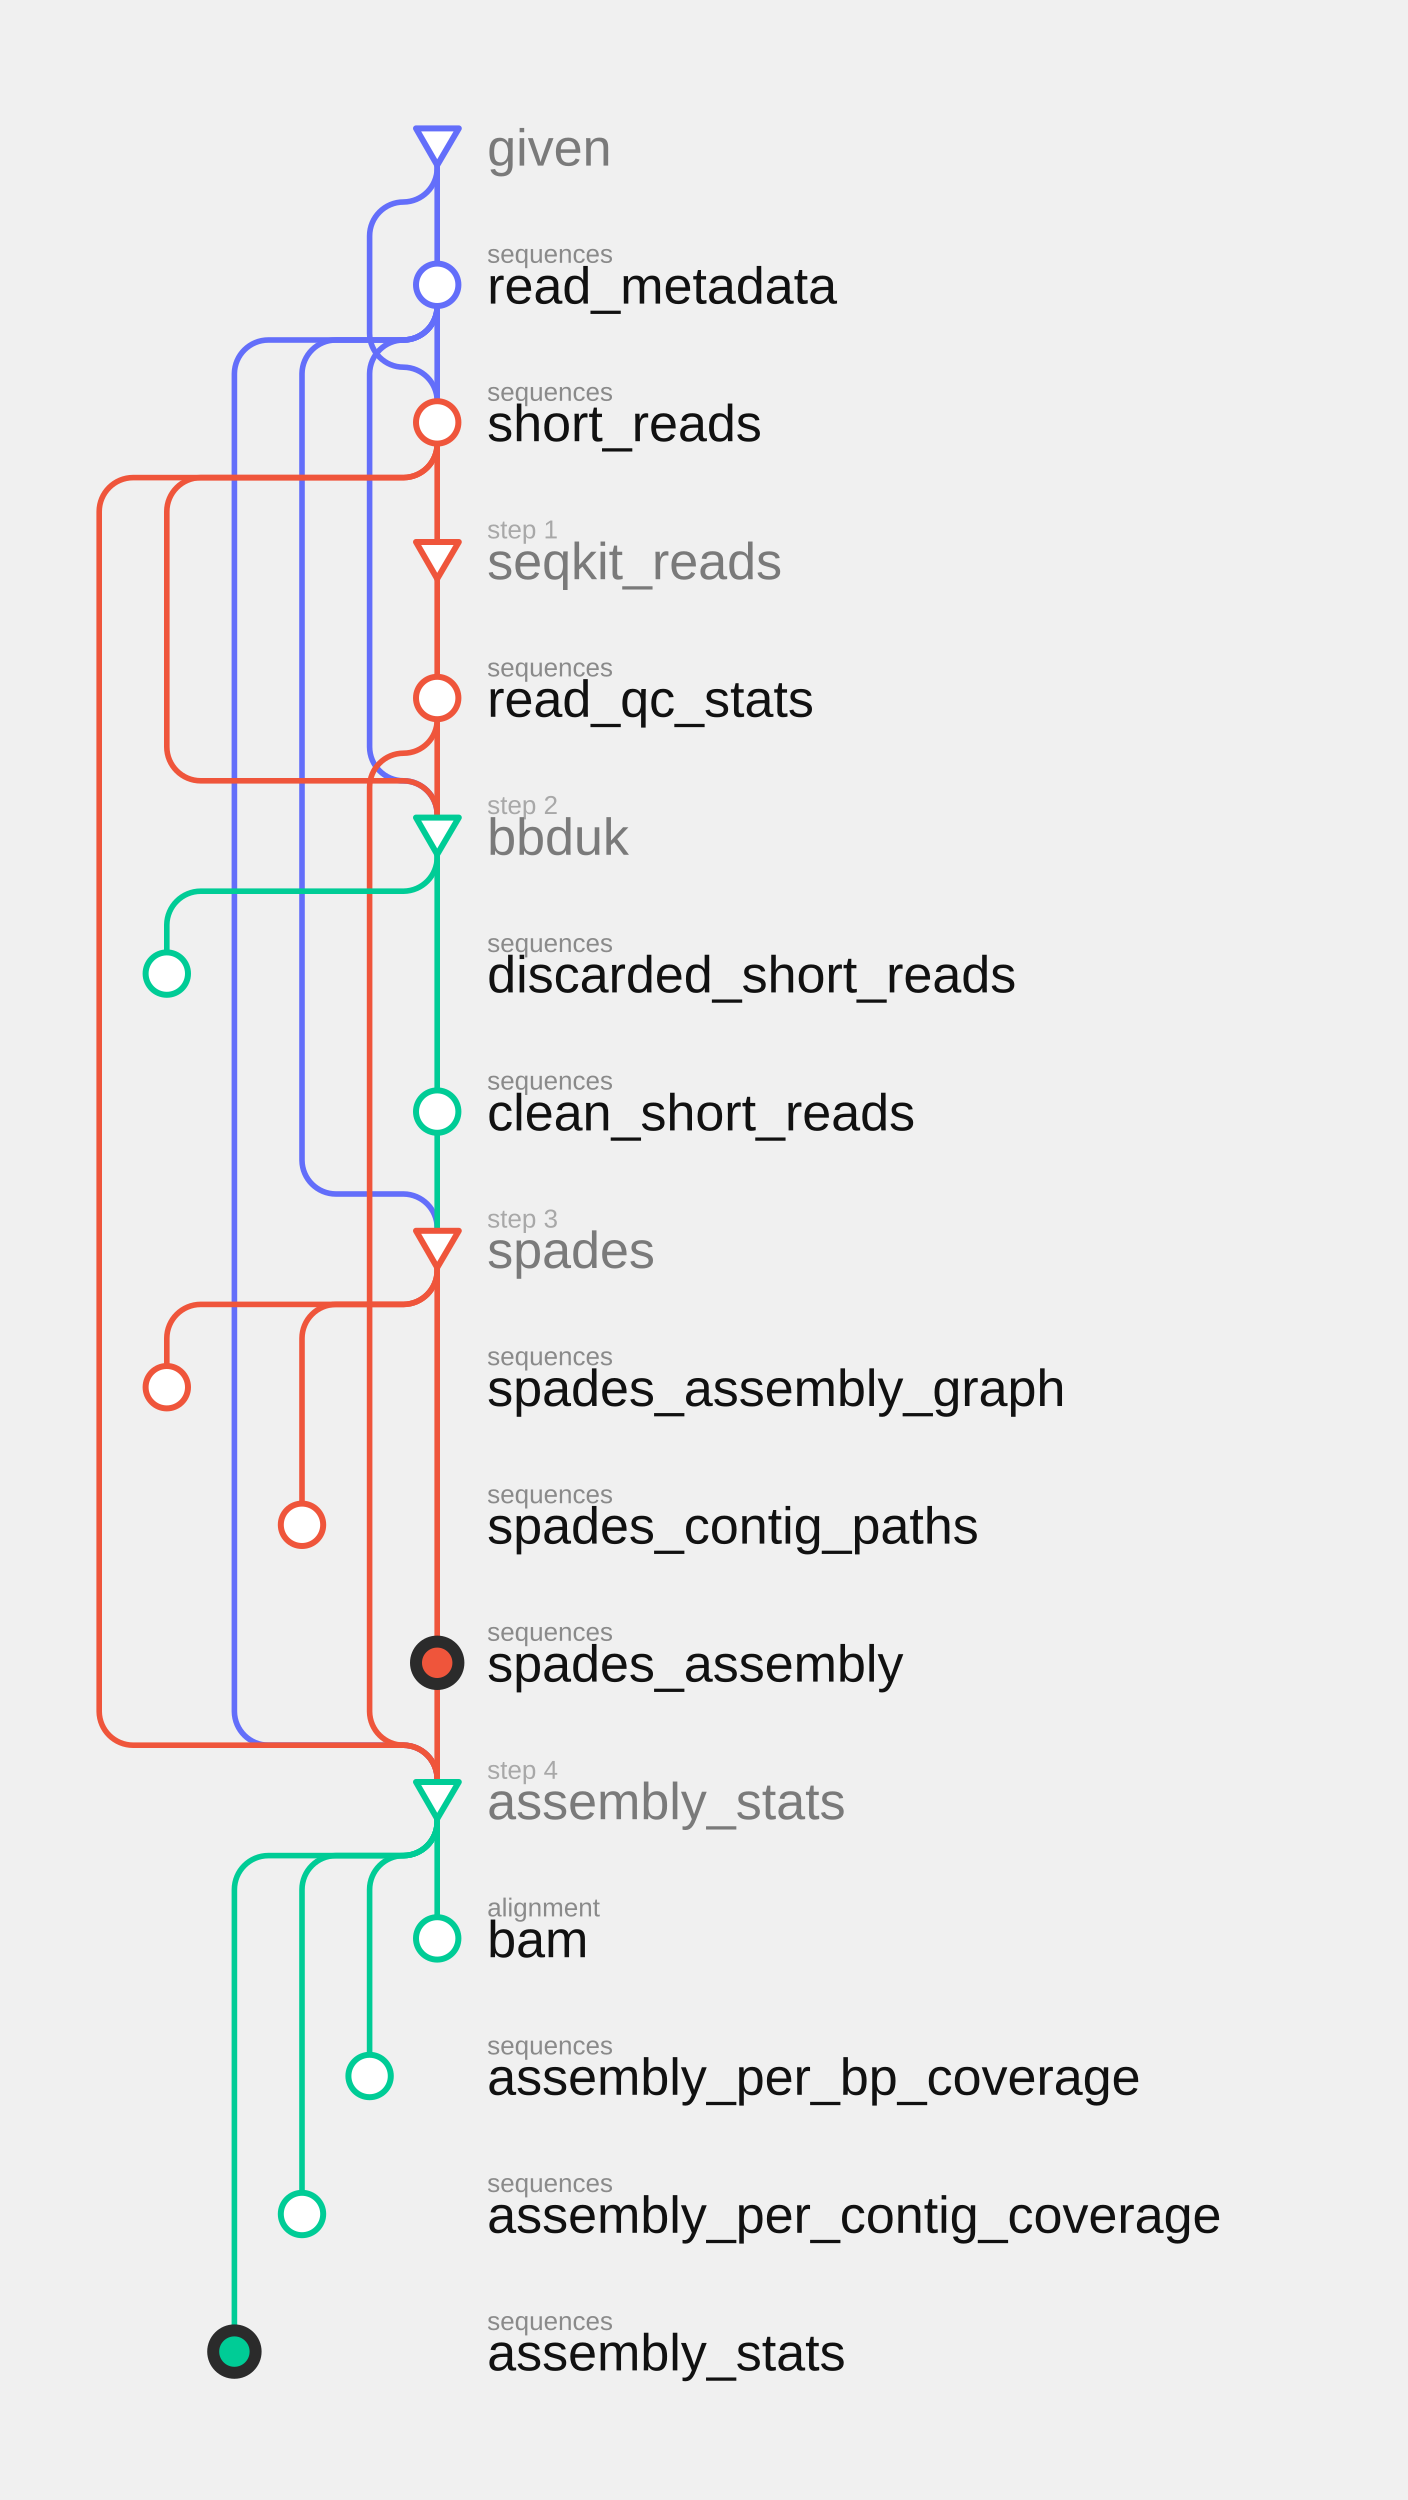
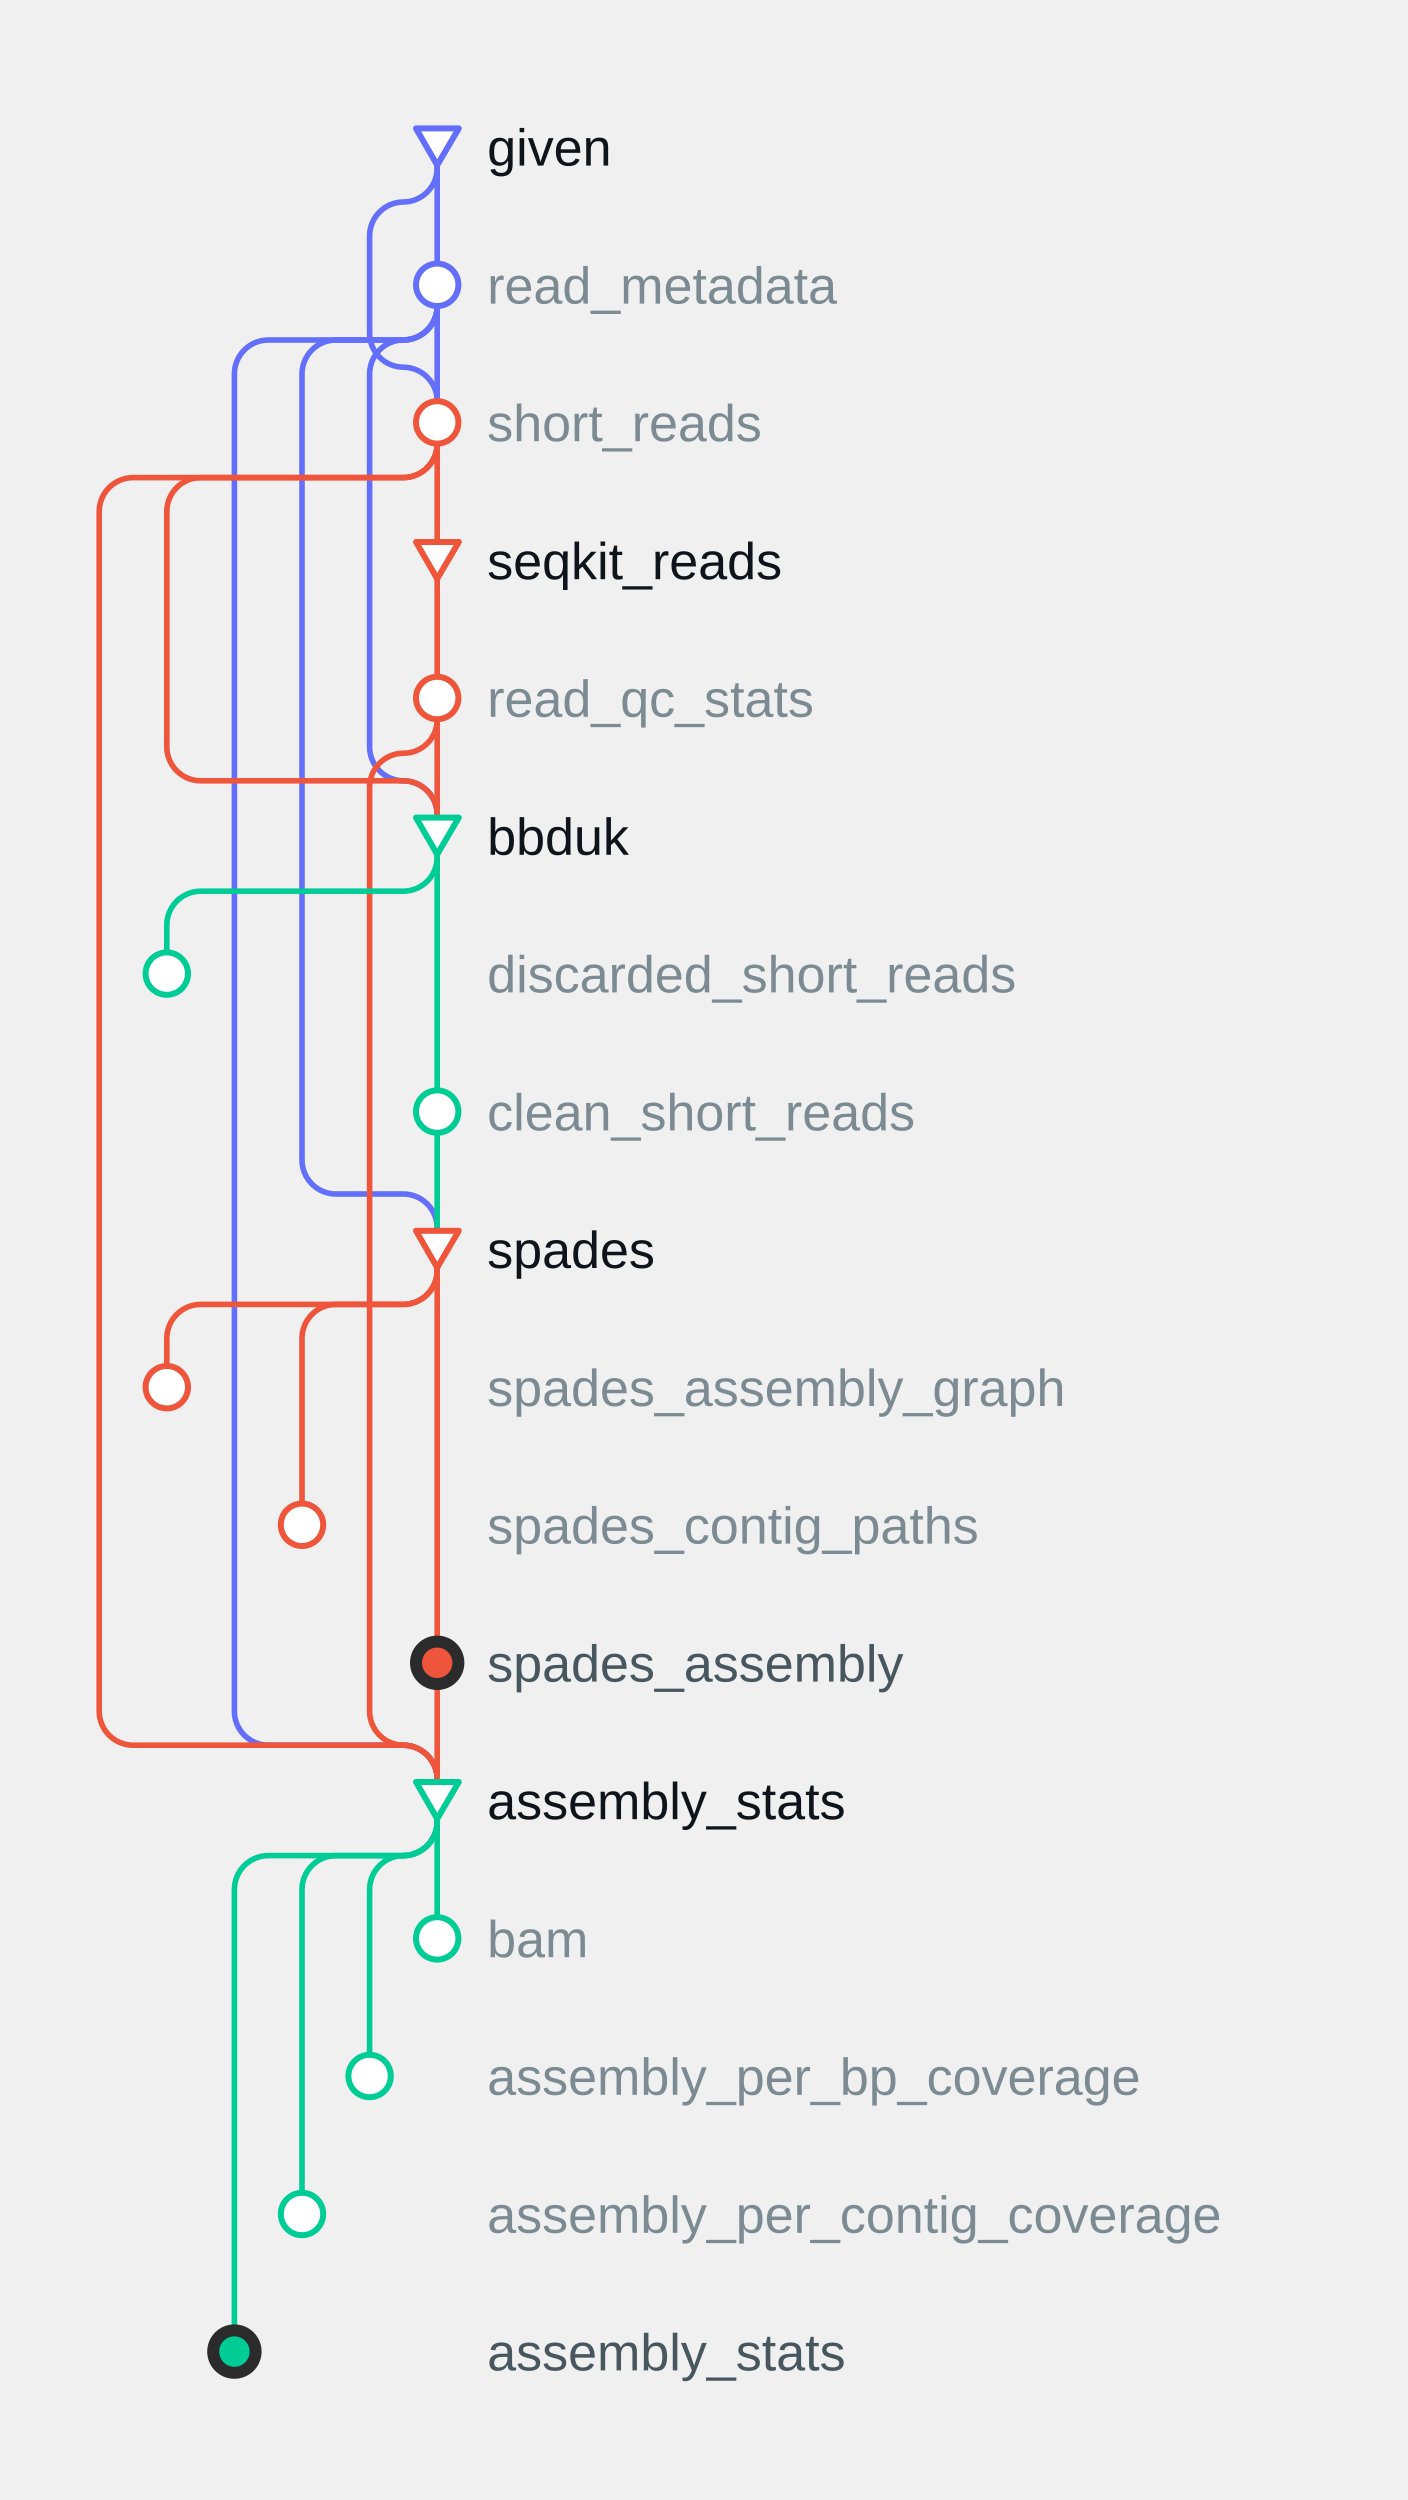
<svg xmlns="http://www.w3.org/2000/svg" width="352" height="625" viewBox="0 0 352 625">
  <g fill="none" stroke="#666666" stroke-width="1.4" stroke-linejoin="round" stroke-linecap="round">
    <path d="M 109.3,41.3 L 109.3,65.8" stroke="#636EFA" />
    <path d="M 109.3,41.3 L 109.3,42.1 A 8.5,8.5 0 0 1 100.9,50.5 A 8.5,8.5 0 0 0 92.4,59.0 L 92.4,83.4 A 8.5,8.5 0 0 0 100.9,91.8 A 8.5,8.5 0 0 1 109.3,100.3 L 109.3,100.3" stroke="#636EFA" />
    <path d="M 109.3,76.5 L 109.3,100.3" stroke="#636EFA" />
    <path d="M 109.3,76.5 A 8.5,8.5 0 0 1 100.9,85.0 A 8.5,8.5 0 0 0 92.4,93.4 L 92.4,186.7 A 8.5,8.5 0 0 0 100.9,195.2 A 8.5,8.5 0 0 1 109.3,203.6 L 109.3,204.4" stroke="#636EFA" />
    <path d="M 109.3,76.5 A 8.5,8.5 0 0 1 100.9,85.0 L 84.0,85.0 A 8.5,8.5 0 0 0 75.5,93.4 L 75.5,290.1 A 8.5,8.5 0 0 0 84.0,298.5 L 100.9,298.5 A 8.5,8.5 0 0 1 109.3,307.0 L 109.3,307.7" stroke="#636EFA" />
    <path d="M 109.3,76.5 A 8.5,8.5 0 0 1 100.9,85.0 L 67.1,85.0 A 8.5,8.5 0 0 0 58.6,93.4 L 58.6,427.9 A 8.5,8.5 0 0 0 67.1,436.3 L 100.9,436.3 A 8.5,8.5 0 0 1 109.3,444.8 L 109.3,445.5" stroke="#636EFA" />
    <path d="M 109.3,111.0 L 109.3,135.5" stroke="#EF553B" />
    <path d="M 109.3,111.0 A 8.5,8.5 0 0 1 100.9,119.4 L 50.2,119.4 A 8.5,8.5 0 0 0 41.7,127.9 L 41.7,186.7 A 8.5,8.5 0 0 0 50.2,195.2 L 100.9,195.2 A 8.5,8.5 0 0 1 109.3,203.6 L 109.3,204.4" stroke="#EF553B" />
    <path d="M 109.3,111.0 A 8.5,8.5 0 0 1 100.9,119.4 L 33.3,119.4 A 8.5,8.5 0 0 0 24.8,127.9 L 24.8,427.9 A 8.5,8.5 0 0 0 33.3,436.3 L 100.9,436.3 A 8.5,8.5 0 0 1 109.3,444.8 L 109.3,445.5" stroke="#EF553B" />
    <path d="M 109.3,144.7 L 109.3,169.2" stroke="#EF553B" />
    <path d="M 109.3,179.9 L 109.3,204.4" stroke="#EF553B" />
    <path d="M 109.3,179.9 A 8.4,8.4 0 0 1 100.9,188.3 L 100.9,188.3 A 8.5,8.5 0 0 0 92.4,196.8 L 92.4,427.9 A 8.5,8.5 0 0 0 100.9,436.3 A 8.5,8.5 0 0 1 109.3,444.8 L 109.3,445.5" stroke="#EF553B" />
    <path d="M 109.3,213.6 L 109.3,272.5" stroke="#00CC96" />
    <path d="M 109.3,213.6 L 109.3,214.3 A 8.5,8.5 0 0 1 100.9,222.8 L 50.2,222.8 A 8.5,8.5 0 0 0 41.7,231.2 L 41.7,238.1" stroke="#00CC96" />
    <path d="M 109.3,283.2 L 109.3,307.7" stroke="#00CC96" />
    <path d="M 109.3,316.9 L 109.3,410.3" stroke="#EF553B" />
    <path d="M 109.3,316.9 L 109.3,317.7 A 8.5,8.5 0 0 1 100.9,326.1 L 84.0,326.1 A 8.5,8.5 0 0 0 75.5,334.6 L 75.5,375.9" stroke="#EF553B" />
    <path d="M 109.3,316.9 L 109.3,317.7 A 8.5,8.5 0 0 1 100.9,326.1 L 50.2,326.1 A 8.5,8.5 0 0 0 41.7,334.6 L 41.7,341.4" stroke="#EF553B" />
    <path d="M 109.3,421.0 L 109.3,445.5" stroke="#EF553B" />
    <path d="M 109.3,454.7 L 109.3,479.2" stroke="#00CC96" />
    <path d="M 109.3,454.7 L 109.3,455.5 A 8.5,8.5 0 0 1 100.9,463.9 A 8.5,8.5 0 0 0 92.4,472.4 L 92.4,513.7" stroke="#00CC96" />
    <path d="M 109.3,454.7 L 109.3,455.5 A 8.5,8.5 0 0 1 100.9,463.9 L 84.0,463.9 A 8.5,8.5 0 0 0 75.5,472.4 L 75.5,548.1" stroke="#00CC96" />
    <path d="M 109.3,454.7 L 109.3,455.5 A 8.5,8.5 0 0 1 100.9,463.9 L 67.1,463.9 A 8.5,8.5 0 0 0 58.6,472.4 L 58.6,582.6" stroke="#00CC96" />
  </g>
  <g>
    <polygon points="104.0,32.1 114.7,32.1 109.3,41.3" fill="#FFFFFF" stroke="#636EFA" stroke-width="1.5" stroke-linejoin="round" />
-     <text x="121.8" y="41.4" font-family="Arial" font-size="13" fill="#7A7A7A" text-anchor="start">given</text>
+     <text x="121.8" y="41.4" font-family="Arial" font-size="13" fill="#0E141A" text-anchor="start">given</text>
  </g>
  <g>
    <circle cx="109.3" cy="71.2" r="5.3" fill="#FFFFFF" stroke="#636EFA" stroke-width="1.5" />
-     <text x="121.8" y="65.7" font-family="Arial" font-size="6.5" fill="#8A8A8A" text-anchor="start">sequences</text>
-     <text x="121.8" y="75.9" font-family="Arial" font-size="13" fill="#111111" text-anchor="start">read_metadata</text>
+     <text x="121.8" y="75.9" font-family="Arial" font-size="13" fill="#7C8B92" text-anchor="start">read_metadata</text>
  </g>
  <g>
    <circle cx="109.3" cy="105.6" r="5.3" fill="#FFFFFF" stroke="#EF553B" stroke-width="1.5" />
-     <text x="121.8" y="100.2" font-family="Arial" font-size="6.5" fill="#8A8A8A" text-anchor="start">sequences</text>
-     <text x="121.8" y="110.3" font-family="Arial" font-size="13" fill="#111111" text-anchor="start">short_reads</text>
+     <text x="121.8" y="110.3" font-family="Arial" font-size="13" fill="#7C8B92" text-anchor="start">short_reads</text>
  </g>
  <g>
    <polygon points="104.0,135.5 114.7,135.5 109.3,144.7" fill="#FFFFFF" stroke="#EF553B" stroke-width="1.5" stroke-linejoin="round" />
-     <text x="121.8" y="134.6" font-family="Arial" font-size="6.5" fill="#A8A8A8" text-anchor="start">step 1</text>
-     <text x="121.8" y="144.8" font-family="Arial" font-size="13" fill="#7A7A7A" text-anchor="start">seqkit_reads</text>
+     <text x="121.8" y="144.8" font-family="Arial" font-size="13" fill="#0E141A" text-anchor="start">seqkit_reads</text>
  </g>
  <g>
    <circle cx="109.3" cy="174.5" r="5.3" fill="#FFFFFF" stroke="#EF553B" stroke-width="1.5" />
-     <text x="121.8" y="169.1" font-family="Arial" font-size="6.5" fill="#8A8A8A" text-anchor="start">sequences</text>
-     <text x="121.8" y="179.2" font-family="Arial" font-size="13" fill="#111111" text-anchor="start">read_qc_stats</text>
+     <text x="121.8" y="179.2" font-family="Arial" font-size="13" fill="#7C8B92" text-anchor="start">read_qc_stats</text>
  </g>
  <g>
    <polygon points="104.0,204.4 114.7,204.4 109.3,213.6" fill="#FFFFFF" stroke="#00CC96" stroke-width="1.5" stroke-linejoin="round" />
-     <text x="121.8" y="203.5" font-family="Arial" font-size="6.5" fill="#A8A8A8" text-anchor="start">step 2</text>
-     <text x="121.8" y="213.7" font-family="Arial" font-size="13" fill="#7A7A7A" text-anchor="start">bbduk</text>
+     <text x="121.8" y="213.7" font-family="Arial" font-size="13" fill="#0E141A" text-anchor="start">bbduk</text>
  </g>
  <g>
    <circle cx="41.7" cy="243.4" r="5.3" fill="#FFFFFF" stroke="#00CC96" stroke-width="1.5" />
-     <text x="121.8" y="238.0" font-family="Arial" font-size="6.5" fill="#8A8A8A" text-anchor="start">sequences</text>
-     <text x="121.8" y="248.1" font-family="Arial" font-size="13" fill="#111111" text-anchor="start">discarded_short_reads</text>
+     <text x="121.8" y="248.1" font-family="Arial" font-size="13" fill="#7C8B92" text-anchor="start">discarded_short_reads</text>
  </g>
  <g>
    <circle cx="109.3" cy="277.9" r="5.3" fill="#FFFFFF" stroke="#00CC96" stroke-width="1.5" />
-     <text x="121.8" y="272.4" font-family="Arial" font-size="6.5" fill="#8A8A8A" text-anchor="start">sequences</text>
-     <text x="121.8" y="282.6" font-family="Arial" font-size="13" fill="#111111" text-anchor="start">clean_short_reads</text>
+     <text x="121.8" y="282.6" font-family="Arial" font-size="13" fill="#7C8B92" text-anchor="start">clean_short_reads</text>
  </g>
  <g>
    <polygon points="104.0,307.7 114.7,307.7 109.3,316.9" fill="#FFFFFF" stroke="#EF553B" stroke-width="1.5" stroke-linejoin="round" />
-     <text x="121.8" y="306.9" font-family="Arial" font-size="6.5" fill="#A8A8A8" text-anchor="start">step 3</text>
-     <text x="121.8" y="317.0" font-family="Arial" font-size="13" fill="#7A7A7A" text-anchor="start">spades</text>
+     <text x="121.8" y="317.0" font-family="Arial" font-size="13" fill="#0E141A" text-anchor="start">spades</text>
  </g>
  <g>
    <circle cx="41.7" cy="346.8" r="5.3" fill="#FFFFFF" stroke="#EF553B" stroke-width="1.5" />
-     <text x="121.8" y="341.3" font-family="Arial" font-size="6.5" fill="#8A8A8A" text-anchor="start">sequences</text>
-     <text x="121.8" y="351.5" font-family="Arial" font-size="13" fill="#111111" text-anchor="start">spades_assembly_graph</text>
+     <text x="121.8" y="351.5" font-family="Arial" font-size="13" fill="#7C8B92" text-anchor="start">spades_assembly_graph</text>
  </g>
  <g>
    <circle cx="75.5" cy="381.2" r="5.3" fill="#FFFFFF" stroke="#EF553B" stroke-width="1.5" />
-     <text x="121.8" y="375.8" font-family="Arial" font-size="6.5" fill="#8A8A8A" text-anchor="start">sequences</text>
-     <text x="121.8" y="385.9" font-family="Arial" font-size="13" fill="#111111" text-anchor="start">spades_contig_paths</text>
+     <text x="121.8" y="385.9" font-family="Arial" font-size="13" fill="#7C8B92" text-anchor="start">spades_contig_paths</text>
  </g>
  <g>
    <circle cx="109.3" cy="415.7" r="5.3" fill="#EF553B" stroke="#2B2B2B" stroke-width="3.0" />
-     <text x="121.8" y="410.2" font-family="Arial" font-size="6.5" fill="#8A8A8A" text-anchor="start">sequences</text>
-     <text x="121.8" y="420.4" font-family="Arial" font-size="13" fill="#111111" text-anchor="start">spades_assembly</text>
+     <text x="121.8" y="420.4" font-family="Arial" font-size="13" fill="#48575E" text-anchor="start">spades_assembly</text>
  </g>
  <g>
    <polygon points="104.0,445.5 114.7,445.5 109.3,454.7" fill="#FFFFFF" stroke="#00CC96" stroke-width="1.5" stroke-linejoin="round" />
-     <text x="121.8" y="444.7" font-family="Arial" font-size="6.5" fill="#A8A8A8" text-anchor="start">step 4</text>
-     <text x="121.8" y="454.8" font-family="Arial" font-size="13" fill="#7A7A7A" text-anchor="start">assembly_stats</text>
+     <text x="121.8" y="454.8" font-family="Arial" font-size="13" fill="#0E141A" text-anchor="start">assembly_stats</text>
  </g>
  <g>
    <circle cx="109.3" cy="484.6" r="5.3" fill="#FFFFFF" stroke="#00CC96" stroke-width="1.5" />
-     <text x="121.8" y="479.1" font-family="Arial" font-size="6.5" fill="#8A8A8A" text-anchor="start">alignment</text>
-     <text x="121.8" y="489.3" font-family="Arial" font-size="13" fill="#111111" text-anchor="start">bam</text>
+     <text x="121.8" y="489.3" font-family="Arial" font-size="13" fill="#7C8B92" text-anchor="start">bam</text>
  </g>
  <g>
    <circle cx="92.4" cy="519.0" r="5.3" fill="#FFFFFF" stroke="#00CC96" stroke-width="1.5" />
-     <text x="121.8" y="513.6" font-family="Arial" font-size="6.5" fill="#8A8A8A" text-anchor="start">sequences</text>
-     <text x="121.8" y="523.7" font-family="Arial" font-size="13" fill="#111111" text-anchor="start">assembly_per_bp_coverage</text>
+     <text x="121.8" y="523.7" font-family="Arial" font-size="13" fill="#7C8B92" text-anchor="start">assembly_per_bp_coverage</text>
  </g>
  <g>
    <circle cx="75.5" cy="553.5" r="5.3" fill="#FFFFFF" stroke="#00CC96" stroke-width="1.5" />
-     <text x="121.8" y="548.0" font-family="Arial" font-size="6.5" fill="#8A8A8A" text-anchor="start">sequences</text>
-     <text x="121.8" y="558.2" font-family="Arial" font-size="13" fill="#111111" text-anchor="start">assembly_per_contig_coverage</text>
+     <text x="121.8" y="558.2" font-family="Arial" font-size="13" fill="#7C8B92" text-anchor="start">assembly_per_contig_coverage</text>
  </g>
  <g>
    <circle cx="58.6" cy="587.9" r="5.3" fill="#00CC96" stroke="#2B2B2B" stroke-width="3.0" />
-     <text x="121.8" y="582.5" font-family="Arial" font-size="6.5" fill="#8A8A8A" text-anchor="start">sequences</text>
-     <text x="121.8" y="592.6" font-family="Arial" font-size="13" fill="#111111" text-anchor="start">assembly_stats</text>
+     <text x="121.8" y="592.6" font-family="Arial" font-size="13" fill="#48575E" text-anchor="start">assembly_stats</text>
  </g>
</svg>
